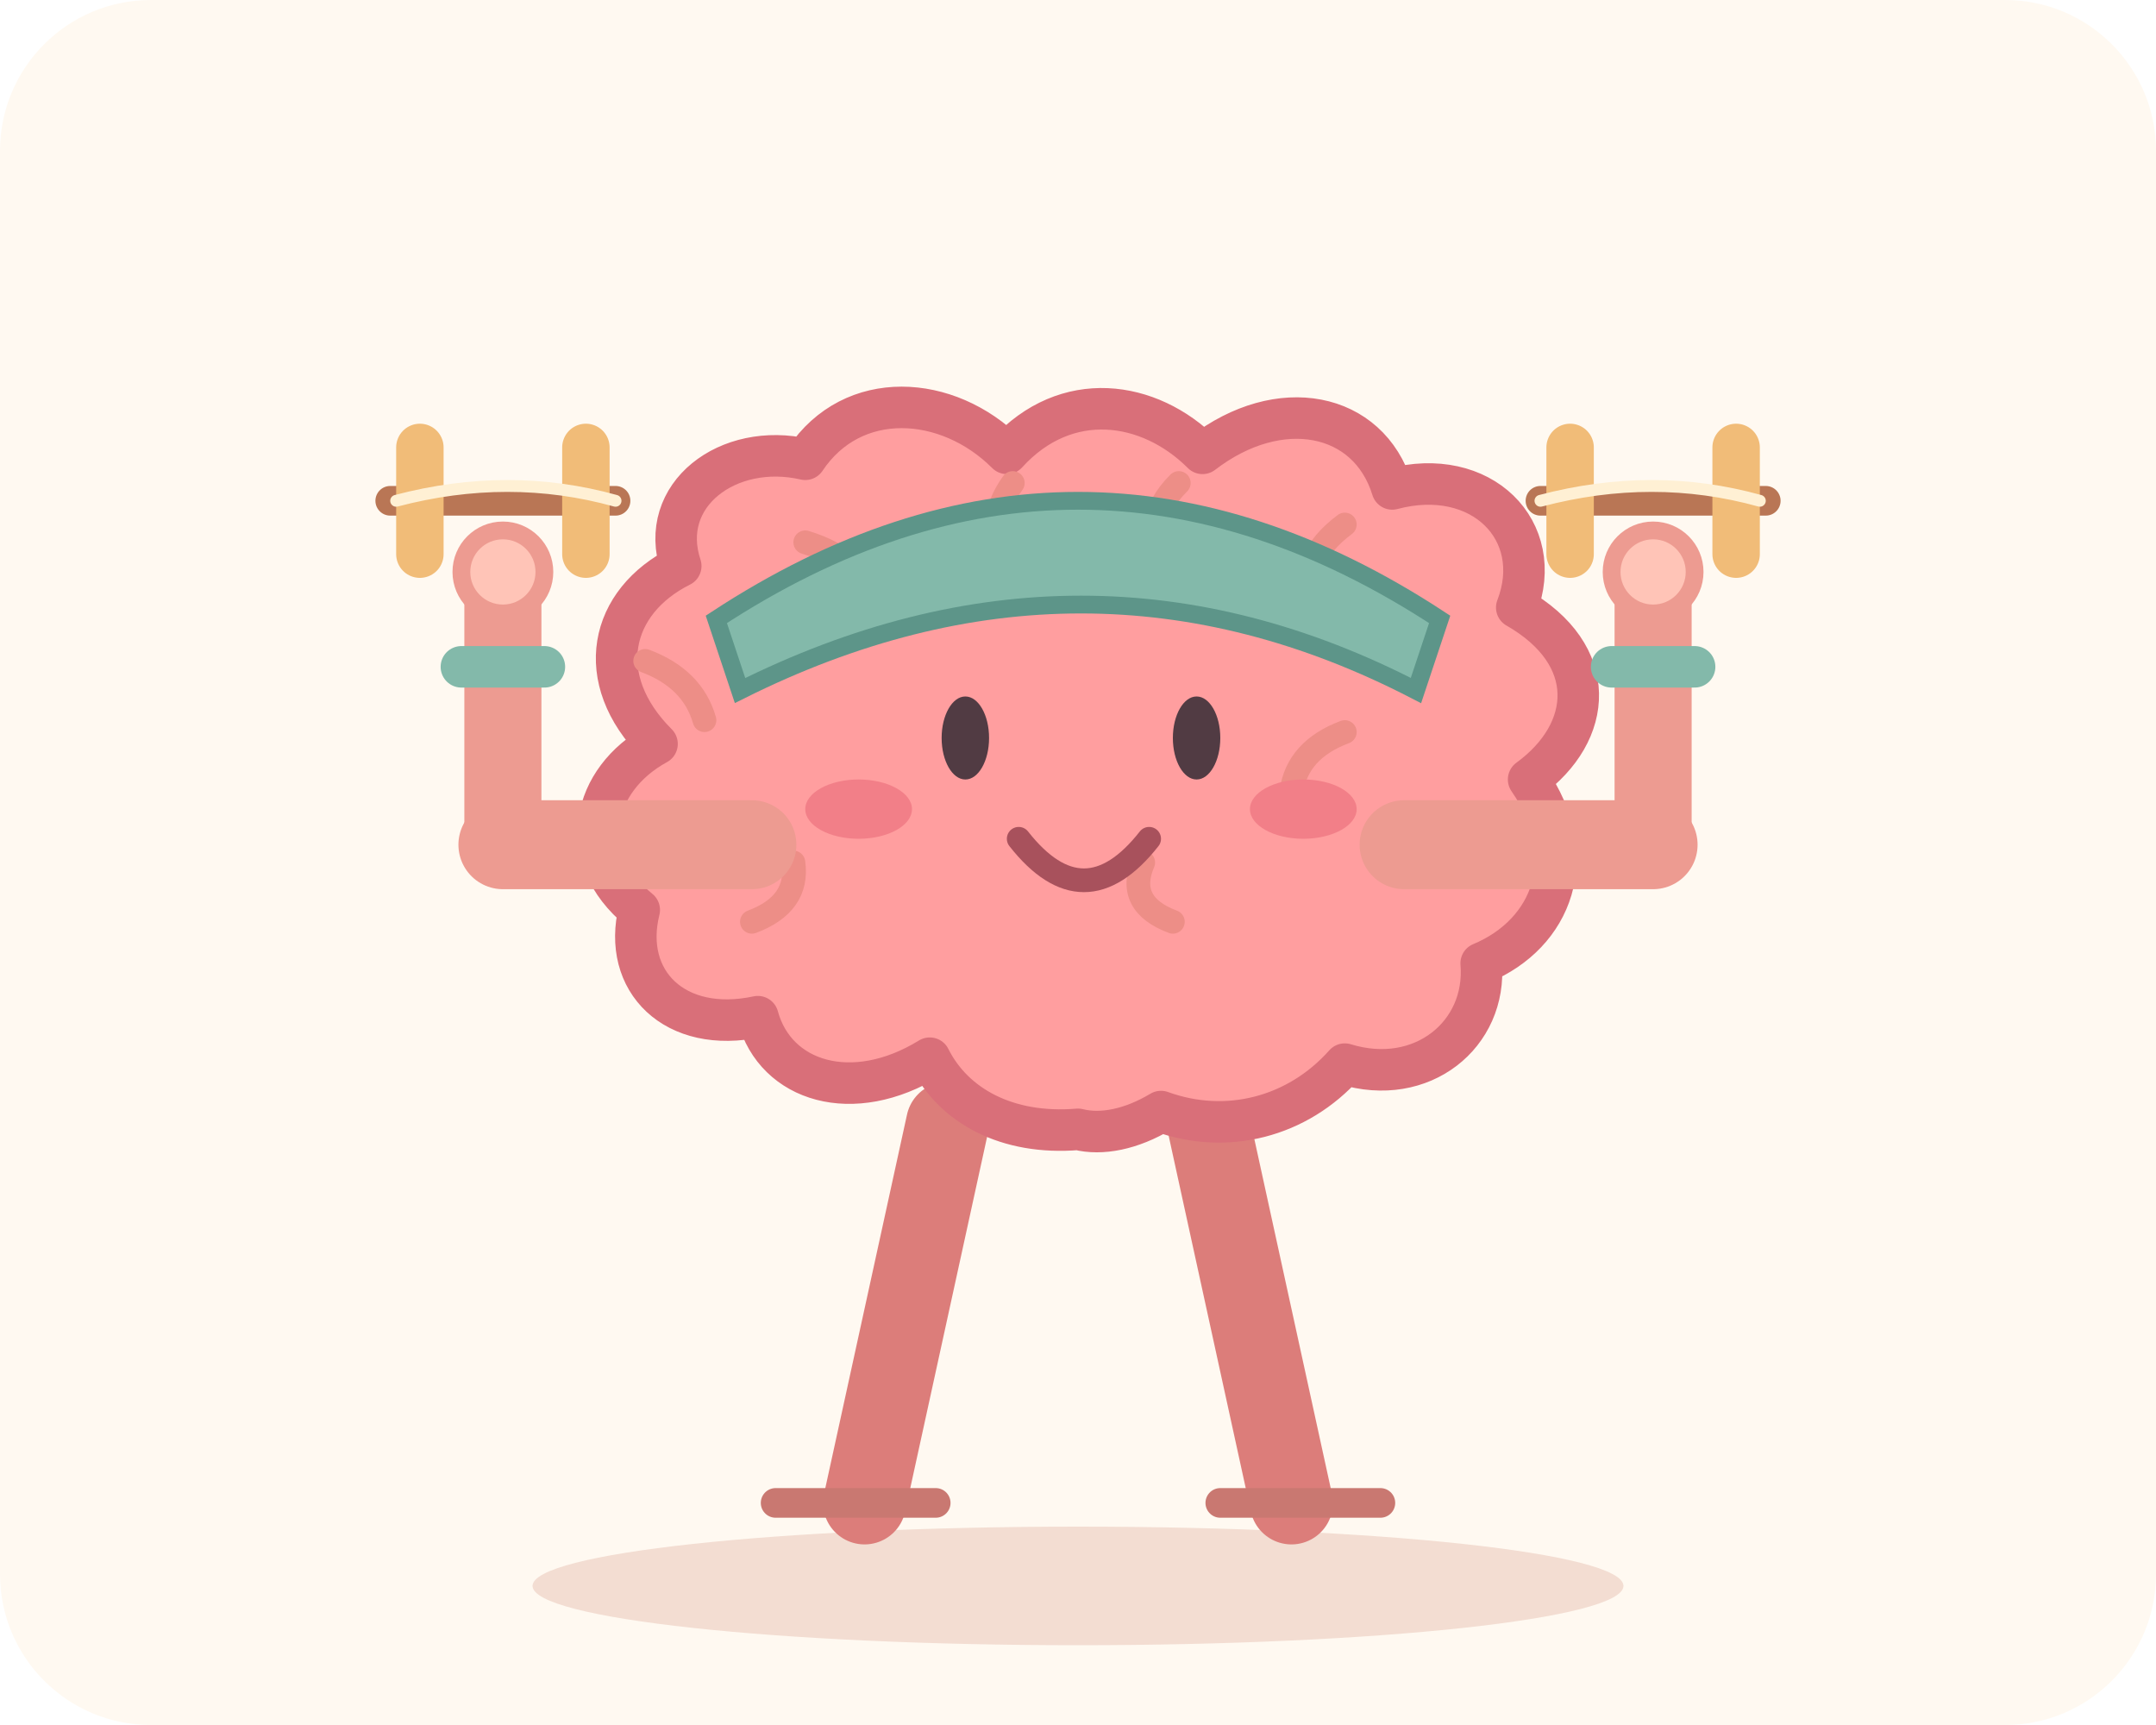
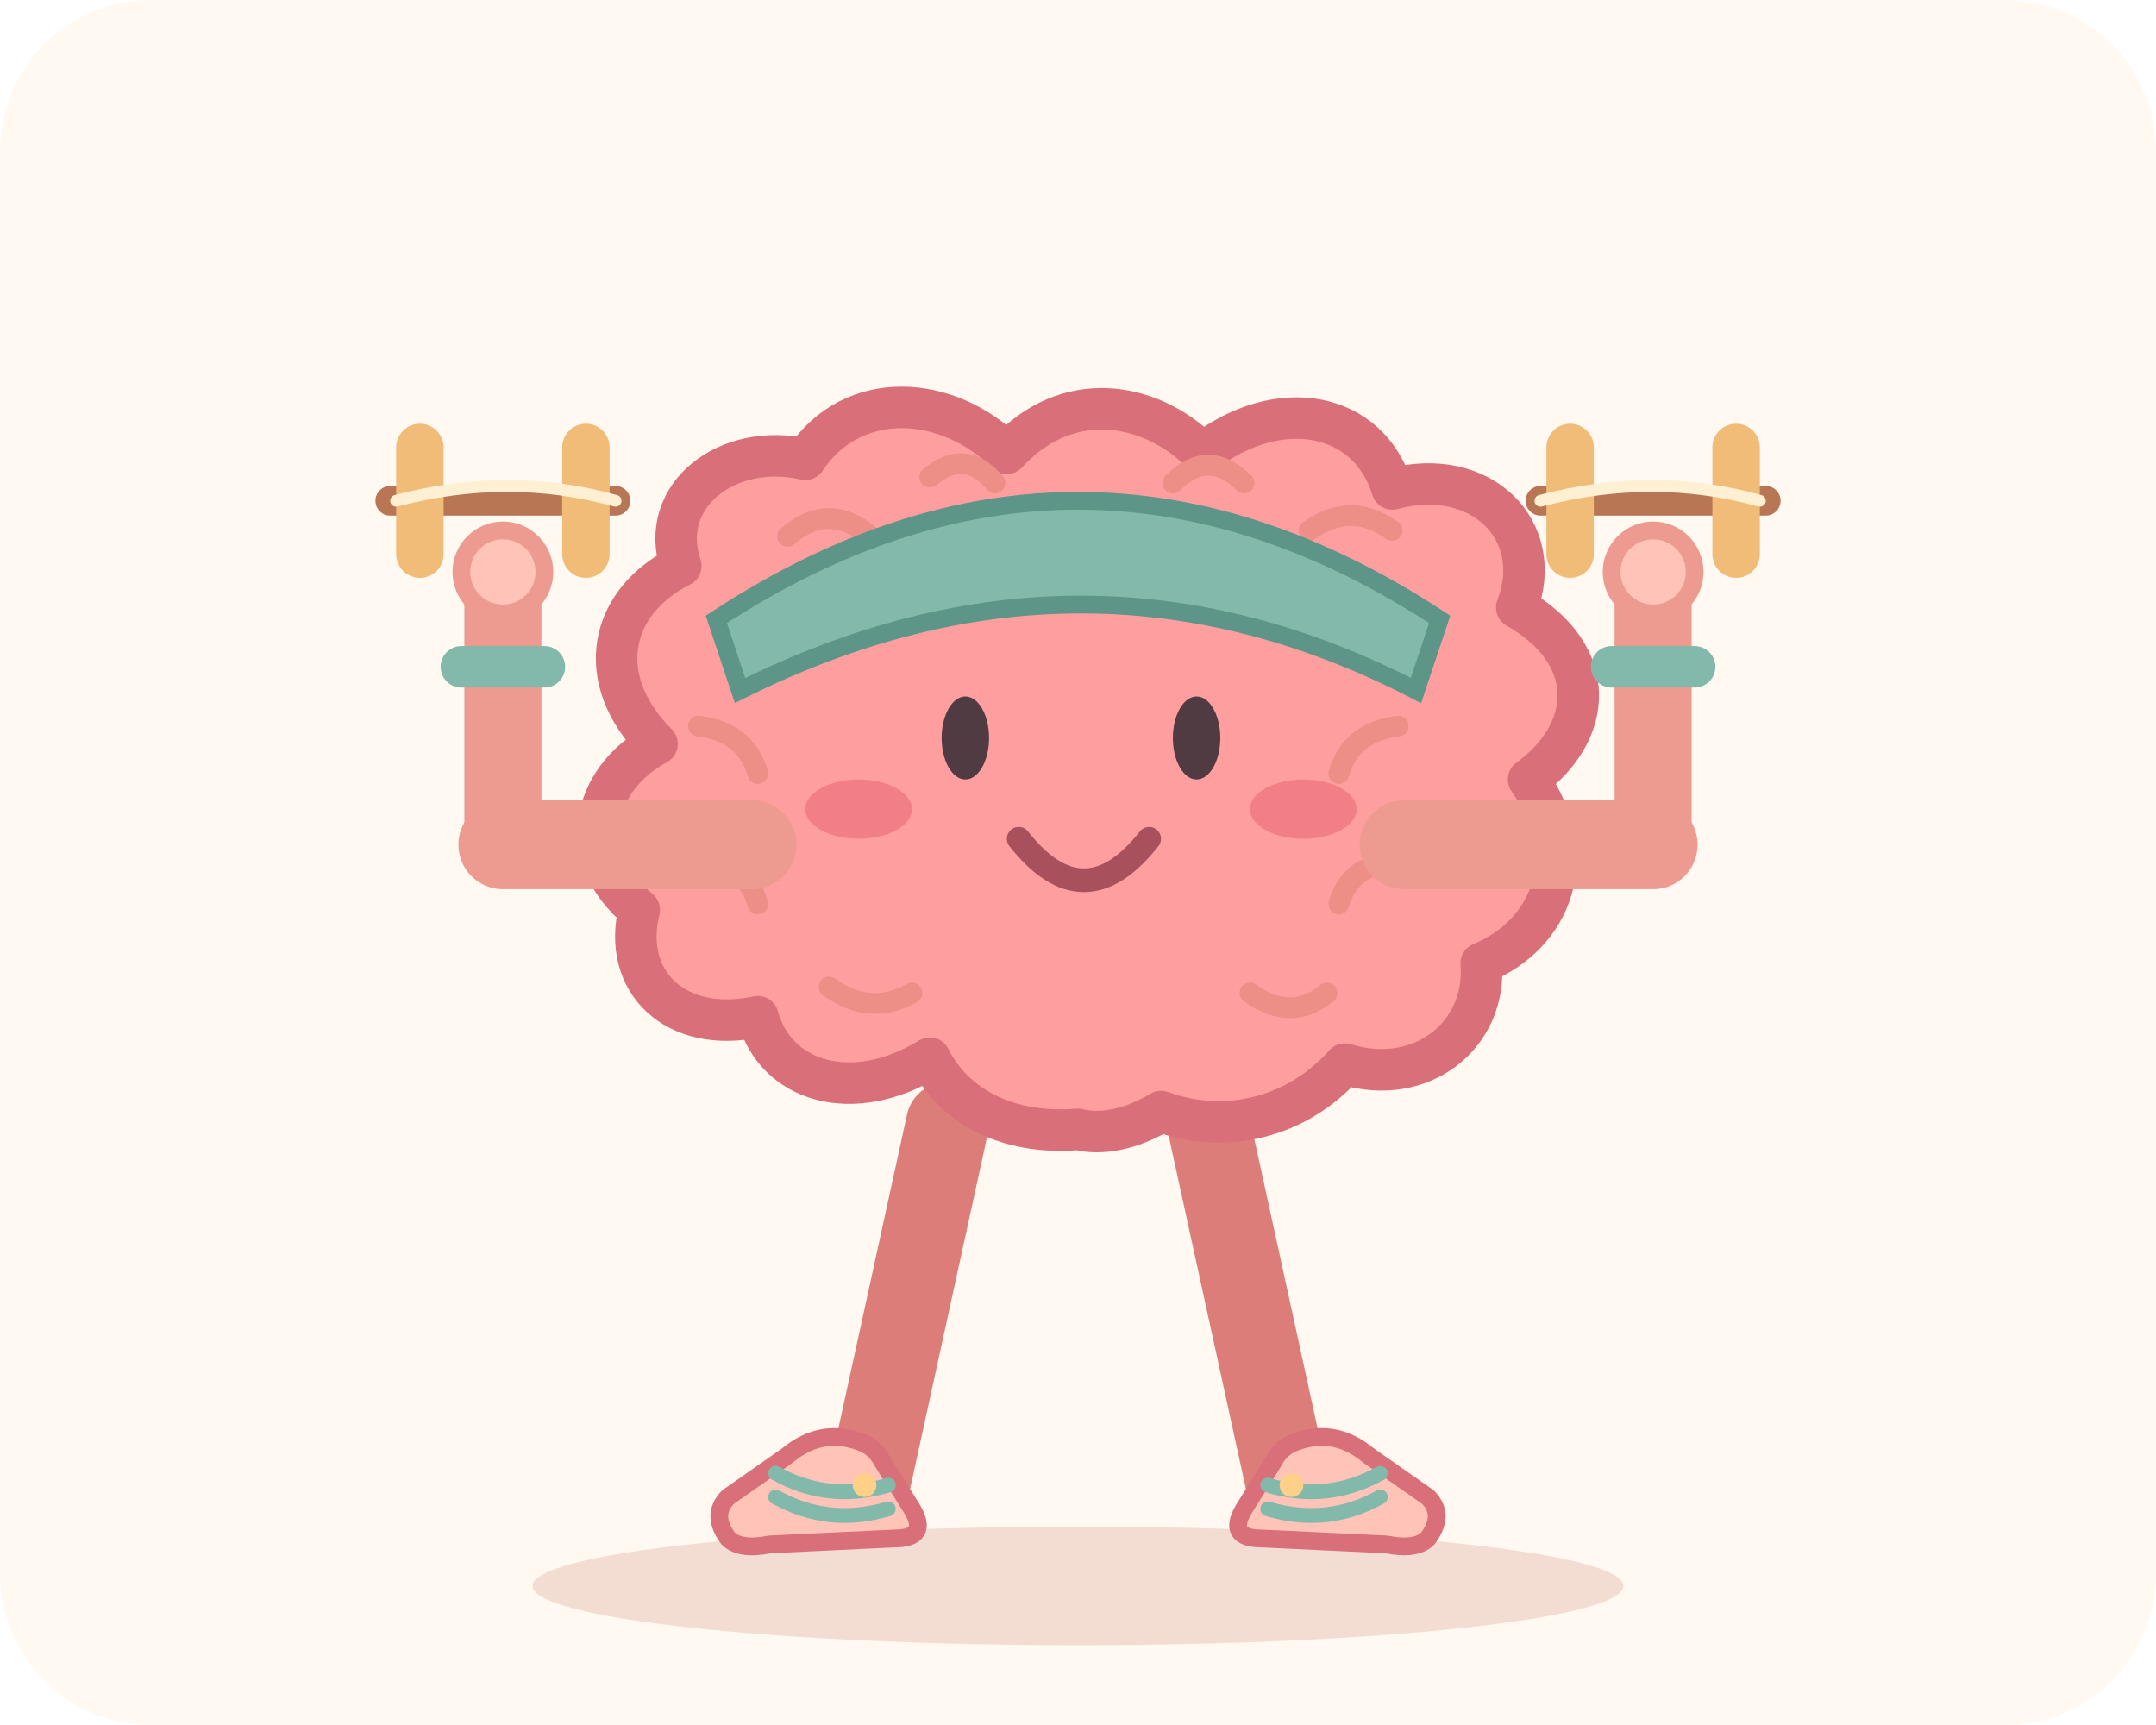
<svg xmlns="http://www.w3.org/2000/svg" viewBox="0 0 400 320" role="img" aria-labelledby="title desc">
  <style>
    .upperL,.upperR,.foreL,.foreR{transform-box:view-box}
    .upperL{transform-origin:145px 157px;animation:raiseL 1.7s ease-in-out infinite}.upperR{transform-origin:255px 157px;animation:raiseR 1.7s ease-in-out infinite}
    .foreL{transform-origin:103px 157px;animation:foreL 1.7s ease-in-out infinite}.foreR{transform-origin:297px 157px;animation:foreR 1.7s ease-in-out infinite}
    .body{transform-box:fill-box;transform-origin:center;animation:bob 1.7s ease-in-out infinite}
    @keyframes raiseL{0%,100%{transform:rotate(0)}48%,66%{transform:rotate(90deg)}}@keyframes raiseR{0%,100%{transform:rotate(0)}48%,66%{transform:rotate(-90deg)}}
    @keyframes foreL{0%,100%{transform:rotate(0)}48%,66%{transform:rotate(-90deg)}}@keyframes foreR{0%,100%{transform:rotate(0)}48%,66%{transform:rotate(90deg)}}
    @keyframes bob{50%{transform:translateY(-2px) rotate(.5deg)}}
    @media(prefers-reduced-motion:reduce){.upperL,.upperR,.foreL,.foreR,.body{animation:none}}
  </style>
  <rect width="400" height="320" rx="28" fill="#fff9f1" />
  <g transform="translate(200 160) scale(1.1) translate(-200 -160)">
    <ellipse cx="200" cy="282" rx="92" ry="10" fill="#f3ddd2" />
    <g class="body">
      <path d="M178 204l-14 64m58-64 14 64" fill="none" stroke="#dc7d7a" stroke-width="14" stroke-linecap="round" />
-       <path d="M149 268h27m48 0h27" stroke="#c97871" stroke-width="5" stroke-linecap="round" />
+       <g stroke-linejoin="round">
+         <path d="M164 258Q157 255 151 260L141 267Q138 270 141 274Q143 276 148 275L169 274Q175 274 172 269L167 261Q166 259 164 258Z" fill="#ffc4b7" stroke="#d96f79" stroke-width="3" />
+         <path d="M149 263q9 5 19 2m-19 2q9 5 19 2" fill="none" stroke="#83b9aa" stroke-width="2.5" stroke-linecap="round" />
+         <circle cx="164" cy="265" r="2" fill="#ffd087" />
+         <g transform="translate(400 0) scale(-1 1)">
+           <path d="M164 258Q157 255 151 260L141 267Q138 270 141 274Q143 276 148 275L169 274Q175 274 172 269L167 261Q166 259 164 258Z" fill="#ffc4b7" stroke="#d96f79" stroke-width="3" />
+           <path d="M149 263q9 5 19 2m-19 2q9 5 19 2" fill="none" stroke="#83b9aa" stroke-width="2.5" stroke-linecap="round" />
+           <circle cx="164" cy="265" r="2" fill="#ffd087" />
+         </g>
+       </g>
      <path d="M200 205C188 206 179 201 175 193 162 201 149 197 146 186 132 189 123 180 126 168 115 159 118 146 129 140 118 129 121 116 133 110 129 98 141 89 154 92 162 80 178 81 188 91 198 80 212 82 221 91 234 81 249 84 253 97 268 93 279 104 274 117 288 125 287 138 276 146 285 159 280 172 268 177 269 189 258 198 245 194 237 203 225 206 214 202 209 205 204 206 200 205Z" fill="#ff9e9f" stroke="#d96f79" stroke-width="7" stroke-linejoin="round" />
-       <path d="M154 106q10 3 13 12m22-22q-5 7-1 14m29-14q-7 7-1 14m29-7q-8 6-5 13m-113 10q8 3 10 10m108 2q-8 3-9 10m-91 22q8-3 7-10m64 10q-8-3-5-10" fill="none" stroke="#ed8e87" stroke-width="4" stroke-linecap="round" stroke-linejoin="round" />
+       <path d="M151 105q7-6 14 0M175 95q6-5 11 1M216 96q6-6 12 0M239 104q7-5 14 0M136 137q8 1 10 8M136 160q8 0 10 7M254 137q-8 1-10 8M254 160q-8 0-10 7M158 181q7 5 14 1M229 182q7 5 13 0" fill="none" stroke="#ed8e87" stroke-width="3.5" stroke-linecap="round" stroke-linejoin="round" />
      <ellipse cx="181" cy="139" rx="4" ry="7" fill="#513b43" />
      <ellipse cx="220" cy="139" rx="4" ry="7" fill="#513b43" />
      <ellipse cx="163" cy="151" rx="9" ry="5" fill="#f27f88" />
      <ellipse cx="238" cy="151" rx="9" ry="5" fill="#f27f88" />
      <path d="M190 156q11 14 22 0" fill="none" stroke="#a8515c" stroke-width="4" stroke-linecap="round" />
      <path d="M139 119q61-40 122 0l-4 12q-56-29-114 0z" fill="#83b9aa" stroke="#5d9589" stroke-width="3" />
    </g>
    <g class="upperL" fill="none" stroke="#ed9b91" stroke-width="15" stroke-linecap="round">
      <path d="M145 157h-42" />
      <g class="foreL" stroke-width="13">
        <path d="M103 157v-43" />
        <path d="M96 127h14" stroke="#83b9aa" stroke-width="7" />
        <circle cx="103" cy="111" r="7" fill="#ffc4b7" stroke-width="3" />
        <path d="M84 99h38" stroke="#b97655" stroke-width="5" />
        <path d="M89 90v18m28-18v18" stroke="#f1bc78" stroke-width="8" />
        <path d="M85 99q19-5 37 0" stroke="#fff0d4" stroke-width="2" />
      </g>
    </g>
    <g class="upperR" fill="none" stroke="#ed9b91" stroke-width="15" stroke-linecap="round">
      <path d="M255 157h42" />
      <g class="foreR" stroke-width="13">
        <path d="M297 157v-43" />
        <path d="M290 127h14" stroke="#83b9aa" stroke-width="7" />
        <circle cx="297" cy="111" r="7" fill="#ffc4b7" stroke-width="3" />
        <path d="M278 99h38" stroke="#b97655" stroke-width="5" />
        <path d="M283 90v18m28-18v18" stroke="#f1bc78" stroke-width="8" />
        <path d="M278 99q19-5 37 0" stroke="#fff0d4" stroke-width="2" />
      </g>
    </g>
  </g>
</svg>
